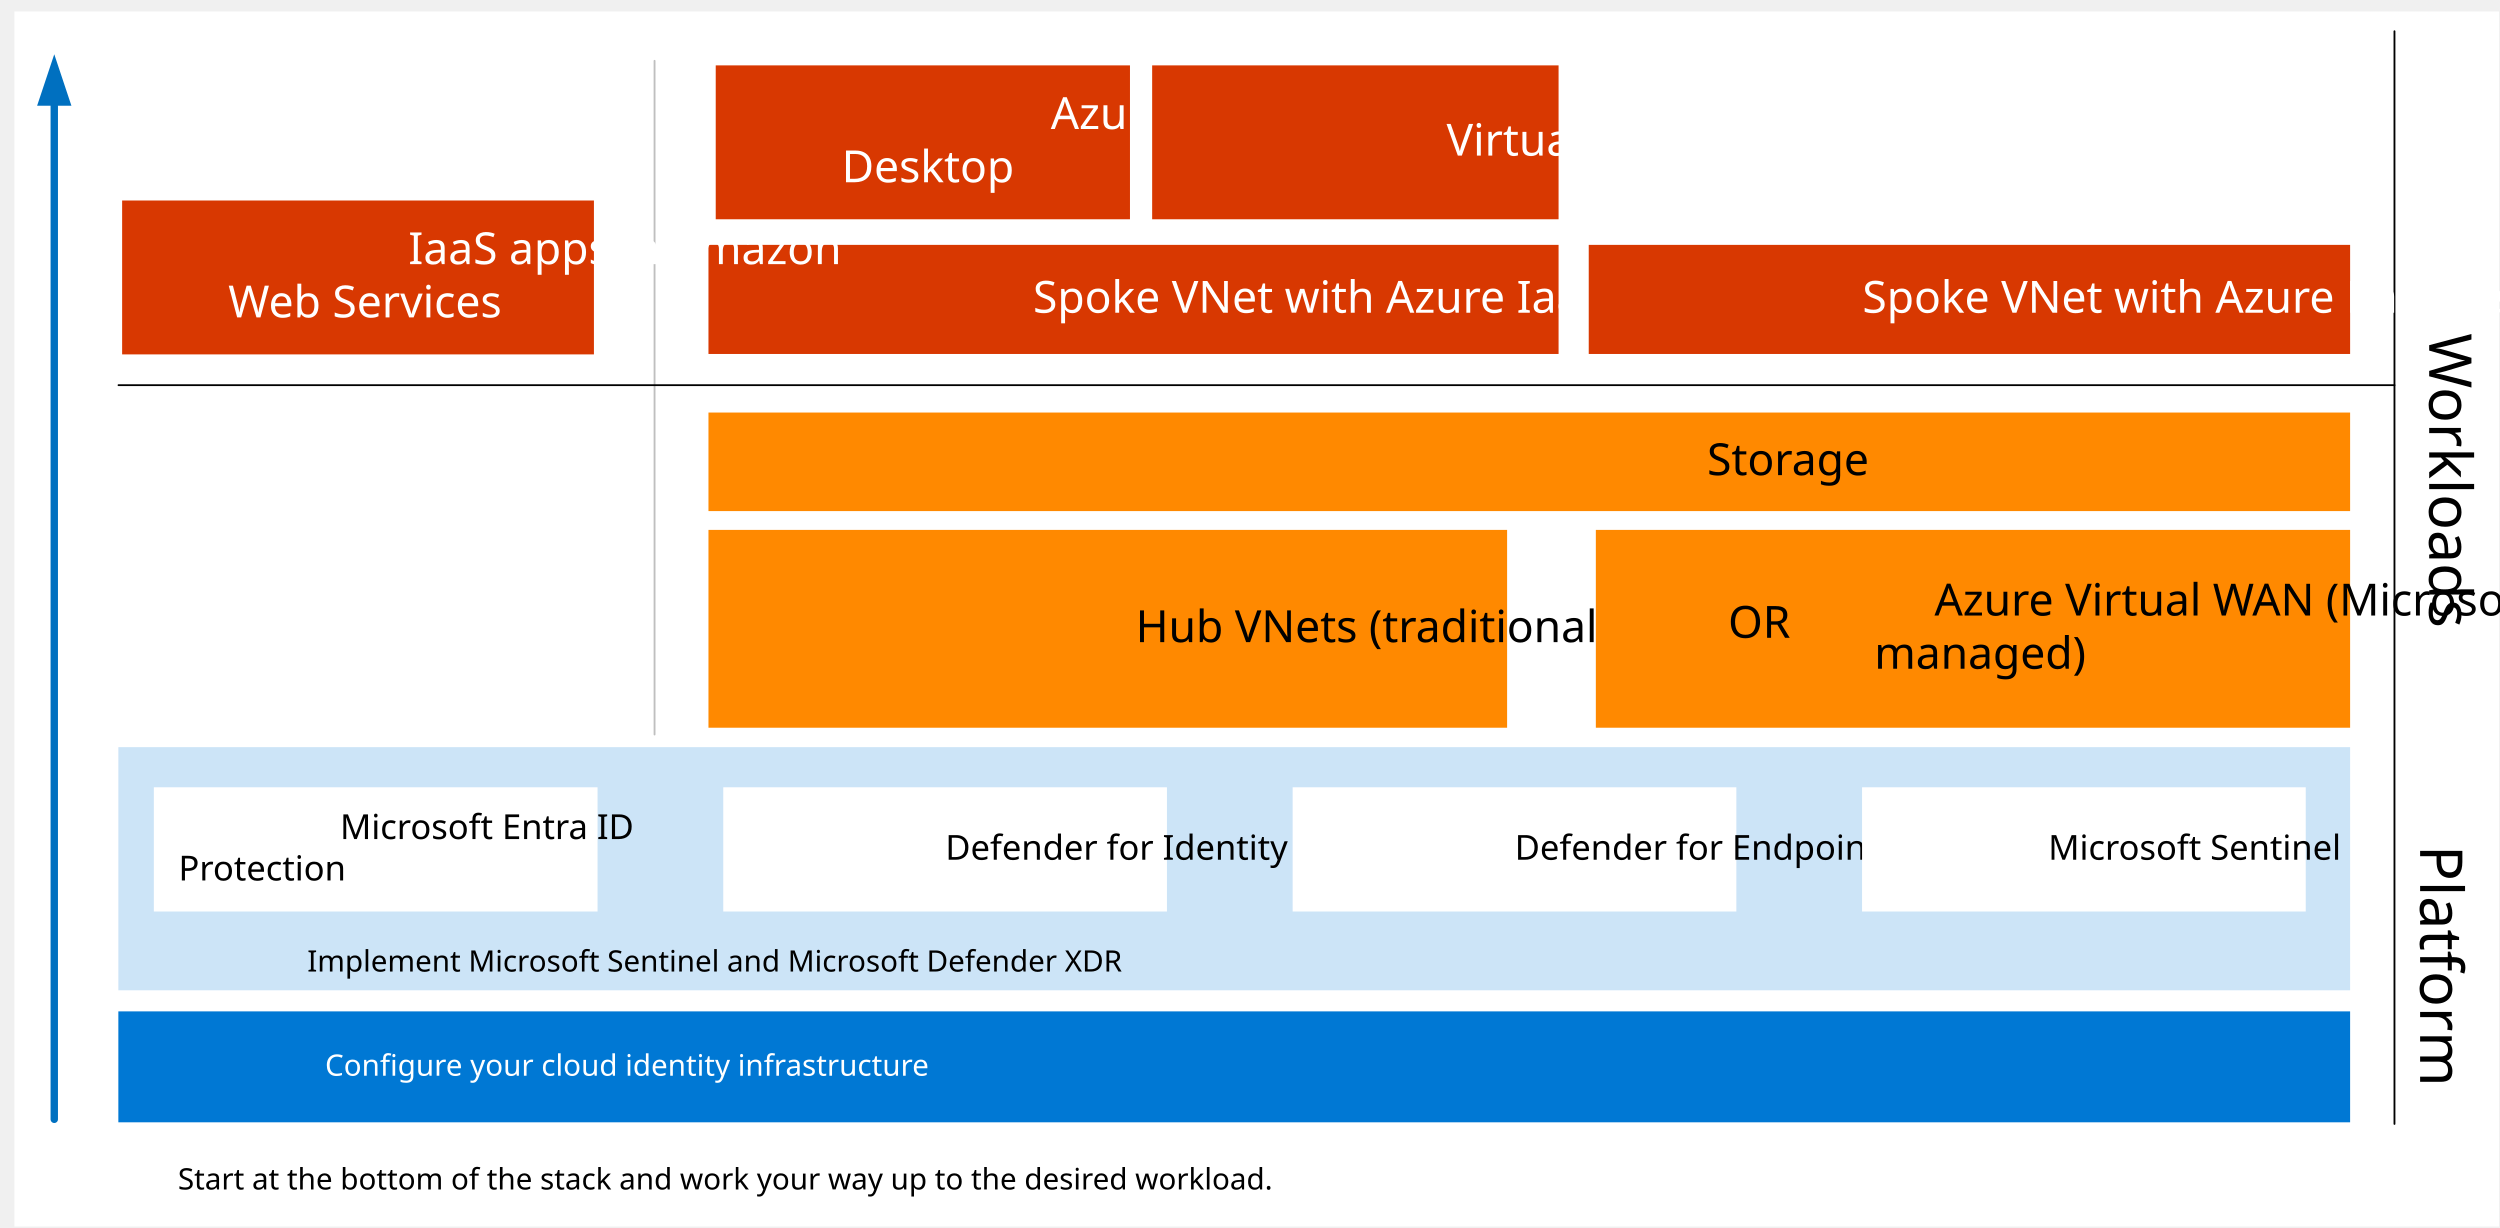
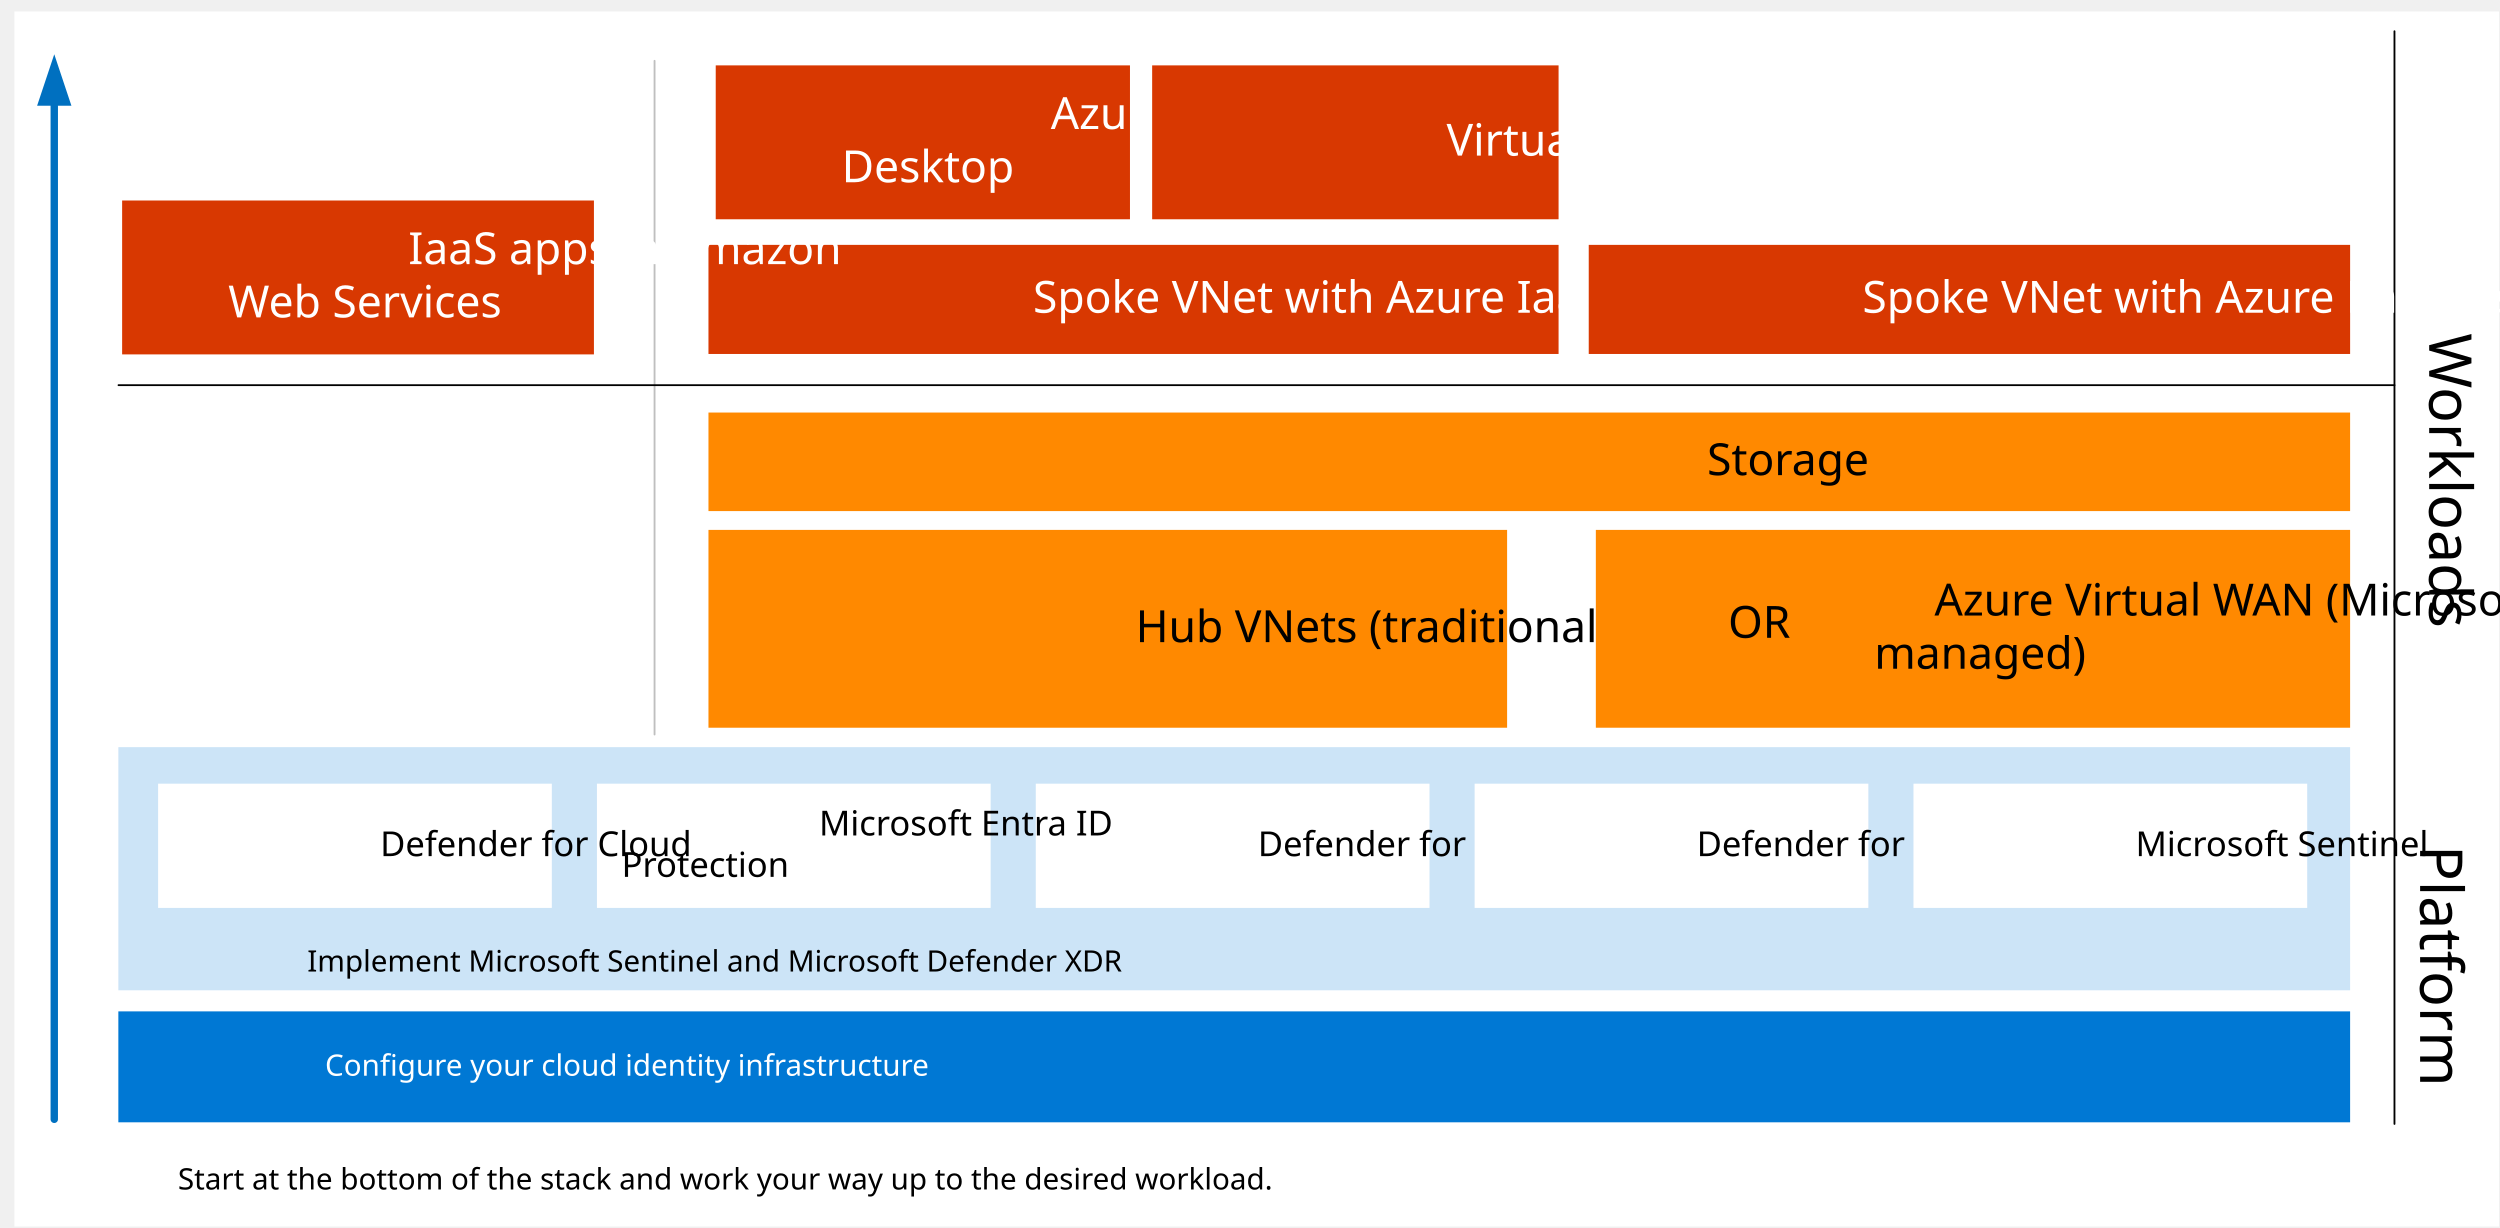
<svg xmlns="http://www.w3.org/2000/svg" xmlns:ns1="http://schemas.microsoft.com/visio/2003/SVGExtensions/" xmlns:xlink="http://www.w3.org/1999/xlink" width="14.086in" height="6.916in" viewBox="0 0 1014.22 497.968" xml:space="preserve" color-interpolation-filters="sRGB" class="st19">
  <ns1:documentProperties ns1:langID="1033" ns1:viewMarkup="false" />
  <style type="text/css">
	
		.st1 {fill:#ffffff;stroke:none;stroke-linecap:round;stroke-linejoin:round;stroke-width:0.75}
		.st2 {stroke:#bfbfbf;stroke-linecap:round;stroke-linejoin:round;stroke-width:0.75}
		.st3 {stroke:#000000;stroke-linecap:round;stroke-linejoin:round;stroke-width:0.75}
		.st4 {fill:#0078d4;stroke:none;stroke-linecap:round;stroke-linejoin:round;stroke-width:0.24}
		.st5 {fill:#ffffff;font-family:Segoe UI Semibold;font-size:1em}
		.st6 {fill:#cce4f7;stroke:none;stroke-linecap:round;stroke-linejoin:round;stroke-width:0.24}
		.st7 {fill:#000000;font-family:Segoe UI;font-size:1em}
- 		.st8 {fill:#ffffff;stroke:none;stroke-linecap:round;stroke-linejoin:round;stroke-width:0.24}
- 		.st9 {fill:#000000;font-family:Segoe UI;font-size:1.167em}
- 		.st10 {fill:#ff8900;stroke:none;stroke-linecap:round;stroke-linejoin:round;stroke-width:0.75}
- 		.st11 {fill:#000000;font-family:Segoe UI;font-size:1.5em}
- 		.st12 {fill:#d83801;stroke:none;stroke-linecap:round;stroke-linejoin:round;stroke-width:0.75}
- 		.st13 {fill:#ffffff;font-family:Segoe UI;font-size:1.5em}
- 		.st14 {font-size:1em}
- 		.st15 {fill:none;stroke:none;stroke-linecap:round;stroke-linejoin:round;stroke-width:0.75}
- 		.st16 {fill:#000000;font-family:Segoe UI Semibold;font-size:2em}
- 		.st17 {marker-end:url(#mrkr13-62);stroke:#0070c0;stroke-linecap:round;stroke-linejoin:round;stroke-width:3}
- 		.st18 {fill:#0070c0;fill-opacity:1;stroke:#0070c0;stroke-opacity:1;stroke-width:0.431}
+ 		.st8 {fill:#ff8900;stroke:none;stroke-linecap:round;stroke-linejoin:round;stroke-width:0.75}
+ 		.st9 {fill:#000000;font-family:Segoe UI;font-size:1.5em}
+ 		.st10 {fill:#d83801;stroke:none;stroke-linecap:round;stroke-linejoin:round;stroke-width:0.75}
+ 		.st11 {fill:#ffffff;font-family:Segoe UI;font-size:1.5em}
+ 		.st12 {font-size:1em}
+ 		.st13 {fill:none;stroke:none;stroke-linecap:round;stroke-linejoin:round;stroke-width:0.75}
+ 		.st14 {fill:#000000;font-family:Segoe UI Semibold;font-size:2em}
+ 		.st15 {marker-end:url(#mrkr13-49);stroke:#0070c0;stroke-linecap:round;stroke-linejoin:round;stroke-width:3}
+ 		.st16 {fill:#0070c0;fill-opacity:1;stroke:#0070c0;stroke-opacity:1;stroke-width:0.431}
+ 		.st17 {fill:#ffffff;stroke:none;stroke-linecap:round;stroke-linejoin:round;stroke-width:0.24}
+ 		.st18 {fill:#000000;font-family:Segoe UI;font-size:1.167em}
		.st19 {fill:none;fill-rule:evenodd;font-size:12px;overflow:visible;stroke-linecap:square;stroke-miterlimit:3}
	
	</style>
  <defs id="Markers">
    <g id="lend13">
      <path d="M 3 1 L 0 0 L 3 -1 L 3 1 " style="stroke:none" />
    </g>
-     <marker id="mrkr13-62" class="st18" ns1:arrowType="13" ns1:arrowSize="4" ns1:setback="6.96" refX="-6.96" orient="auto" markerUnits="strokeWidth" overflow="visible">
+     <marker id="mrkr13-49" class="st16" ns1:arrowType="13" ns1:arrowSize="4" ns1:setback="6.96" refX="-6.96" orient="auto" markerUnits="strokeWidth" overflow="visible">
      <use xlink:href="#lend13" transform="scale(-2.32,-2.32) " />
    </marker>
  </defs>
  <g ns1:mID="0" ns1:index="1" ns1:groupContext="foregroundPage">
    <ns1:userDefs>
      <ns1:ud ns1:nameU="visNavType" ns1:val="VT0(1):26" />
    </ns1:userDefs>
    <ns1:pageProperties ns1:drawingScale="1" ns1:pageScale="1" ns1:drawingUnits="19" ns1:shadowOffsetX="8.50394" ns1:shadowOffsetY="-8.50394" />
    <g id="shape2-1" ns1:mID="2" ns1:groupContext="shape" transform="translate(5.84256,-0.375)">
      <ns1:userDefs>
        <ns1:ud ns1:nameU="visNavOrder" ns1:val="VT0(22000):26" />
      </ns1:userDefs>
      <rect x="0" y="5.023" width="1008" height="492.945" class="st1" />
    </g>
    <g id="shape3-3" ns1:mID="3" ns1:groupContext="shape" transform="translate(763.512,24.6761) rotate(90)">
      <ns1:userDefs>
        <ns1:ud ns1:nameU="visNavOrder" ns1:val="VT0(11000):26" />
      </ns1:userDefs>
      <path d="M0 497.97 L273.31 497.97" class="st2" />
    </g>
    <g id="shape4-6" ns1:mID="4" ns1:groupContext="shape" transform="translate(1469.38,12.6761) rotate(90)">
      <ns1:userDefs>
        <ns1:ud ns1:nameU="visNavOrder" ns1:val="VT0(12000):26" />
      </ns1:userDefs>
      <path d="M0 497.97 L443.29 497.97" class="st3" />
    </g>
    <a xlink:href="https://aka.ms/zero-trust-m365-identity">
      <g id="shape5-9" ns1:mID="5" ns1:groupContext="shape" transform="translate(48.0095,-42.6595)">
        <ns1:userDefs>
          <ns1:ud ns1:nameU="visVersion" ns1:val="VT0(15):26" />
          <ns1:ud ns1:nameU="visNavOrder" ns1:val="VT0(1000):26" />
        </ns1:userDefs>
        <ns1:textBlock ns1:margins="rect(4,4,4,8)" />
        <ns1:textRect cx="452.702" cy="475.468" width="905.41" height="45" />
        <rect x="0" y="452.968" width="905.405" height="45" class="st4" />
        <text x="15.2" y="479.07" class="st5" ns1:langID="1033">
          <ns1:paragraph ns1:indentLeft="7.2" />
          <ns1:tabList />Configure your cloud identity infrastructure</text>
      </g>
    </a>
    <a xlink:href="https://learn.microsoft.com/security/operations/siem-xdr-overview">
      <g id="shape6-12" ns1:mID="6" ns1:groupContext="shape" transform="translate(48.0095,-96.2158)">
        <ns1:userDefs>
          <ns1:ud ns1:nameU="visVersion" ns1:val="VT0(15):26" />
          <ns1:ud ns1:nameU="visNavOrder" ns1:val="VT0(2000):26" />
        </ns1:userDefs>
        <ns1:textBlock ns1:margins="rect(4,4,4,8)" ns1:verticalAlign="2" />
        <ns1:textRect cx="452.702" cy="448.646" width="905.41" height="98.644" />
        <rect x="0" y="399.324" width="905.405" height="98.644" class="st6" />
        <text x="8" y="490.37" class="st7" ns1:langID="1033">
          <ns1:paragraph />
          <ns1:tabList />Implement Microsoft Sentinel and Microsoft Defender XDR</text>
      </g>
    </a>
-     <a xlink:href="https://aka.ms/zero-trust-m365-defender">
-       <g id="shape7-15" ns1:mID="7" ns1:groupContext="shape" transform="translate(293.414,-128.175)">
-         <ns1:userDefs>
-           <ns1:ud ns1:nameU="visVersion" ns1:val="VT0(15):26" />
-           <ns1:ud ns1:nameU="visNavOrder" ns1:val="VT0(3000):26" />
-         </ns1:userDefs>
-         <ns1:textBlock ns1:margins="rect(10,10,10,10)" />
-         <ns1:textRect cx="90" cy="472.768" width="180.01" height="50.4" />
-         <rect x="0" y="447.568" width="180" height="50.4" class="st8" />
-         <text x="10" y="476.97" class="st9" ns1:langID="1033">
-           <ns1:paragraph />
-           <ns1:tabList />Defender for Identity</text>
-       </g>
-     </a>
-     <a xlink:href="https://aka.ms/zero-trust-m365-defender">
-       <g id="shape8-18" ns1:mID="8" ns1:groupContext="shape" transform="translate(524.414,-128.175)">
-         <ns1:userDefs>
-           <ns1:ud ns1:nameU="visVersion" ns1:val="VT0(15):26" />
-           <ns1:ud ns1:nameU="visNavOrder" ns1:val="VT0(4000):26" />
-         </ns1:userDefs>
-         <ns1:textBlock ns1:margins="rect(10,10,10,10)" />
-         <ns1:textRect cx="90" cy="472.768" width="180.01" height="50.4" />
-         <rect x="0" y="447.568" width="180" height="50.4" class="st8" />
-         <text x="10" y="476.97" class="st9" ns1:langID="1033">
-           <ns1:paragraph />
-           <ns1:tabList />Defender for Endpoint</text>
-       </g>
-     </a>
    <a xlink:href="https://learn.microsoft.com/security/zero-trust/azure-infrastructure-networking">
-       <g id="shape9-21" ns1:mID="9" ns1:groupContext="shape" transform="translate(287.414,-202.736)">
+       <g id="shape9-15" ns1:mID="9" ns1:groupContext="shape" transform="translate(287.414,-202.736)">
        <ns1:userDefs>
          <ns1:ud ns1:nameU="visNavOrder" ns1:val="VT0(5000):26" />
        </ns1:userDefs>
        <ns1:textBlock ns1:margins="rect(4,4,4,4)" />
        <ns1:textRect cx="162" cy="457.839" width="324.01" height="80.258" />
-         <rect x="0" y="417.71" width="324" height="80.258" class="st10" />
-         <text x="70.37" y="463.24" class="st11" ns1:langID="1033">
+         <rect x="0" y="417.71" width="324" height="80.258" class="st8" />
+         <text x="70.37" y="463.24" class="st9" ns1:langID="1033">
          <ns1:paragraph ns1:horizAlign="1" ns1:bulletSize="0.166667" />
          <ns1:tabList />Hub VNets (traditional)</text>
      </g>
    </a>
    <a xlink:href="https://learn.microsoft.com/security/zero-trust/azure-infrastructure-iaas">
-       <g id="shape10-24" ns1:mID="10" ns1:groupContext="shape" transform="translate(287.414,-354.367)">
+       <g id="shape10-18" ns1:mID="10" ns1:groupContext="shape" transform="translate(287.414,-354.367)">
        <ns1:userDefs>
          <ns1:ud ns1:nameU="visNavOrder" ns1:val="VT0(6000):26" />
        </ns1:userDefs>
        <ns1:textBlock ns1:margins="rect(4,4,4,4)" />
        <ns1:textRect cx="172.44" cy="475.839" width="344.89" height="44.258" />
-         <rect x="0" y="453.71" width="344.881" height="44.258" class="st12" />
-         <text x="28.72" y="481.24" class="st13" ns1:langID="1033">
+         <rect x="0" y="453.71" width="344.881" height="44.258" class="st10" />
+         <text x="28.72" y="481.24" class="st11" ns1:langID="1033">
          <ns1:paragraph ns1:horizAlign="1" ns1:bulletSize="0.166667" />
          <ns1:tabList />Spoke VNet with Azure IaaS services</text>
      </g>
    </a>
    <a xlink:href="https://learn.microsoft.com/security/zero-trust/azure-infrastructure-storage">
-       <g id="shape11-27" ns1:mID="11" ns1:groupContext="shape" transform="translate(287.414,-290.625)">
+       <g id="shape11-21" ns1:mID="11" ns1:groupContext="shape" transform="translate(287.414,-290.625)">
        <ns1:userDefs>
          <ns1:ud ns1:nameU="visNavOrder" ns1:val="VT0(7000):26" />
        </ns1:userDefs>
        <ns1:textBlock ns1:margins="rect(4,4,4,4)" />
        <ns1:textRect cx="333" cy="477.979" width="666.01" height="39.978" />
-         <rect x="0" y="457.99" width="666" height="39.978" class="st10" />
-         <text x="302.18" y="483.38" class="st11" ns1:langID="1033">
+         <rect x="0" y="457.99" width="666" height="39.978" class="st8" />
+         <text x="302.18" y="483.38" class="st9" ns1:langID="1033">
          <ns1:paragraph ns1:horizAlign="1" ns1:bulletSize="0.166667" />
          <ns1:tabList />Storage</text>
      </g>
    </a>
    <a xlink:href="https://learn.microsoft.com/security/zero-trust/azure-infrastructure-avd">
-       <g id="shape12-30" ns1:mID="12" ns1:groupContext="shape" transform="translate(290.362,-409.012)">
+       <g id="shape12-24" ns1:mID="12" ns1:groupContext="shape" transform="translate(290.362,-409.012)">
        <ns1:userDefs>
          <ns1:ud ns1:nameU="visNavOrder" ns1:val="VT0(8000):26" />
        </ns1:userDefs>
        <ns1:textBlock ns1:margins="rect(4,4,4,4)" />
        <ns1:textRect cx="84.026" cy="466.752" width="168.06" height="62.432" />
-         <rect x="0" y="435.535" width="168.052" height="62.432" class="st12" />
-         <text x="32.96" y="461.35" class="st13" ns1:langID="1033">
-           <ns1:paragraph ns1:horizAlign="1" ns1:bulletSize="0.166667" />
-           <ns1:tabList />Azure Virtual <tspan x="51.1" dy="1.2em" class="st14">Desktop</tspan>
+         <rect x="0" y="435.535" width="168.052" height="62.432" class="st10" />
+         <text x="32.96" y="461.35" class="st11" ns1:langID="1033">
+           <ns1:paragraph ns1:horizAlign="1" ns1:bulletSize="0.166667" />
+           <ns1:tabList />Azure Virtual <tspan x="51.1" dy="1.2em" class="st12">Desktop</tspan>
        </text>
      </g>
    </a>
    <a xlink:href="https://learn.microsoft.com/security/zero-trust/secure-iaas-apps">
-       <g id="shape13-34" ns1:mID="13" ns1:groupContext="shape" transform="translate(49.5446,-354.193)">
+       <g id="shape13-28" ns1:mID="13" ns1:groupContext="shape" transform="translate(49.5446,-354.193)">
        <ns1:userDefs>
          <ns1:ud ns1:nameU="visNavOrder" ns1:val="VT0(9000):26" />
        </ns1:userDefs>
        <ns1:textBlock ns1:margins="rect(4,4,4,4)" />
        <ns1:textRect cx="95.701" cy="466.752" width="191.41" height="62.432" />
-         <rect x="0" y="435.535" width="191.402" height="62.432" class="st12" />
-         <text x="13.15" y="461.35" class="st13" ns1:langID="1033">
-           <ns1:paragraph ns1:horizAlign="1" ns1:bulletSize="0.166667" />
-           <ns1:tabList />IaaS apps in Amazon <tspan x="43.04" dy="1.2em" class="st14">Web Services</tspan>
+         <rect x="0" y="435.535" width="191.402" height="62.432" class="st10" />
+         <text x="13.15" y="461.35" class="st11" ns1:langID="1033">
+           <ns1:paragraph ns1:horizAlign="1" ns1:bulletSize="0.166667" />
+           <ns1:tabList />IaaS apps in Amazon <tspan x="43.04" dy="1.2em" class="st12">Web Services</tspan>
        </text>
      </g>
    </a>
    <a xlink:href="https://learn.microsoft.com/security/zero-trust/azure-infrastructure-virtual-machines">
-       <g id="shape14-38" ns1:mID="14" ns1:groupContext="shape" transform="translate(467.414,-409.012)">
+       <g id="shape14-32" ns1:mID="14" ns1:groupContext="shape" transform="translate(467.414,-409.012)">
        <ns1:userDefs>
          <ns1:ud ns1:nameU="visNavOrder" ns1:val="VT0(10000):26" />
        </ns1:userDefs>
        <ns1:textBlock ns1:margins="rect(4,4,4,4)" />
        <ns1:textRect cx="82.44" cy="466.752" width="164.89" height="62.432" />
-         <rect x="0" y="435.535" width="164.881" height="62.432" class="st12" />
-         <text x="16.47" y="472.15" class="st13" ns1:langID="1033">
+         <rect x="0" y="435.535" width="164.881" height="62.432" class="st10" />
+         <text x="16.47" y="472.15" class="st11" ns1:langID="1033">
          <ns1:paragraph ns1:horizAlign="1" ns1:bulletSize="0.166667" />
          <ns1:tabList />Virtual Machines</text>
      </g>
    </a>
-     <g id="shape15-41" ns1:mID="15" ns1:groupContext="shape" transform="translate(48.0807,-341.714)">
+     <g id="shape15-35" ns1:mID="15" ns1:groupContext="shape" transform="translate(48.0807,-341.714)">
      <ns1:userDefs>
        <ns1:ud ns1:nameU="visNavOrder" ns1:val="VT0(13000):26" />
      </ns1:userDefs>
      <path d="M0 497.97 L923.33 497.97" class="st3" />
    </g>
-     <g id="shape16-44" ns1:mID="16" ns1:groupContext="shape" transform="translate(1476.03,16.5428) rotate(90)">
+     <g id="shape16-38" ns1:mID="16" ns1:groupContext="shape" transform="translate(1476.03,16.5428) rotate(90)">
      <ns1:userDefs>
        <ns1:ud ns1:nameU="visNavOrder" ns1:val="VT0(14000):26" />
      </ns1:userDefs>
      <ns1:textBlock ns1:margins="rect(4,4,4,4)" ns1:verticalAlign="0" />
      <ns1:textRect cx="64.8" cy="481.452" width="129.6" height="33.032" />
-       <rect x="0" y="464.936" width="129.6" height="33.032" class="st15" />
-       <text x="6.34" y="490.54" class="st16" ns1:langID="1033">
+       <rect x="0" y="464.936" width="129.6" height="33.032" class="st13" />
+       <text x="6.34" y="490.54" class="st14" ns1:langID="1033">
        <ns1:paragraph ns1:horizAlign="1" />
        <ns1:tabList />Workloads</text>
    </g>
-     <g id="shape17-47" ns1:mID="17" ns1:groupContext="shape" transform="translate(1476.03,212.855) rotate(90)">
+     <g id="shape17-41" ns1:mID="17" ns1:groupContext="shape" transform="translate(1476.03,212.855) rotate(90)">
      <ns1:userDefs>
        <ns1:ud ns1:nameU="visNavOrder" ns1:val="VT0(15000):26" />
      </ns1:userDefs>
      <ns1:textBlock ns1:margins="rect(4,4,4,4)" ns1:verticalAlign="0" />
      <ns1:textRect cx="64.8" cy="483.294" width="129.6" height="29.348" />
-       <rect x="0" y="468.62" width="129.6" height="29.348" class="st15" />
-       <text x="17.68" y="494.22" class="st16" ns1:langID="1033">
+       <rect x="0" y="468.62" width="129.6" height="29.348" class="st13" />
+       <text x="17.68" y="494.22" class="st14" ns1:langID="1033">
        <ns1:paragraph ns1:horizAlign="1" />
        <ns1:tabList />Platform</text>
    </g>
-     <g id="shape18-50" ns1:mID="18" ns1:groupContext="shape" transform="translate(62.414,-128.175)">
-       <ns1:userDefs>
-         <ns1:ud ns1:nameU="visVersion" ns1:val="VT0(15):26" />
-         <ns1:ud ns1:nameU="visNavOrder" ns1:val="VT0(16000):26" />
-       </ns1:userDefs>
-       <ns1:textBlock ns1:margins="rect(10,10,10,10)" />
-       <ns1:textRect cx="90" cy="472.768" width="180.01" height="50.4" />
-       <rect x="0" y="447.568" width="180" height="50.4" class="st8" />
-       <text x="10" y="468.57" class="st9" ns1:langID="1033">
-         <ns1:paragraph />
-         <ns1:tabList />Microsoft Entra ID <tspan x="10" dy="1.2em" class="st14">Protection</tspan>
-       </text>
-     </g>
-     <g id="shape19-54" ns1:mID="19" ns1:groupContext="shape" transform="translate(755.414,-128.175)">
-       <ns1:userDefs>
-         <ns1:ud ns1:nameU="visVersion" ns1:val="VT0(15):26" />
-         <ns1:ud ns1:nameU="visNavOrder" ns1:val="VT0(17000):26" />
-       </ns1:userDefs>
-       <ns1:textBlock ns1:margins="rect(10,10,10,10)" />
-       <ns1:textRect cx="90" cy="472.768" width="180.01" height="50.4" />
-       <rect x="0" y="447.568" width="180" height="50.4" class="st8" />
-       <text x="10" y="476.97" class="st9" ns1:langID="1033">
-         <ns1:paragraph />
-         <ns1:tabList />Microsoft Sentinel</text>
-     </g>
-     <g id="shape20-57" ns1:mID="20" ns1:groupContext="shape" transform="translate(-475.958,454.093) rotate(-90)">
+     <g id="shape20-44" ns1:mID="20" ns1:groupContext="shape" transform="translate(-475.958,454.093) rotate(-90)">
      <ns1:userDefs>
        <ns1:ud ns1:nameU="visNavOrder" ns1:val="VT0(18000):26" />
      </ns1:userDefs>
-       <path d="M0 497.97 L411.2 497.97" class="st17" />
-     </g>
-     <g id="shape21-63" ns1:mID="21" ns1:groupContext="shape" transform="translate(12.0095,-4.45832)">
+       <path d="M0 497.97 L411.2 497.97" class="st15" />
+     </g>
+     <g id="shape21-50" ns1:mID="21" ns1:groupContext="shape" transform="translate(12.0095,-4.45832)">
      <ns1:userDefs>
        <ns1:ud ns1:nameU="visNavOrder" ns1:val="VT0(19000):26" />
      </ns1:userDefs>
      <ns1:textBlock ns1:margins="rect(4,4,4,4)" />
      <ns1:textRect cx="317.25" cy="483.405" width="634.5" height="29.125" />
-       <rect x="0" y="468.843" width="634.5" height="29.125" class="st15" />
+       <rect x="0" y="468.843" width="634.5" height="29.125" class="st13" />
      <text x="4" y="487.01" class="st7" ns1:langID="1033">
        <ns1:paragraph />
        <ns1:tabList />Start at the bottom of the stack and work your way up to the desired workload.</text>
    </g>
    <a xlink:href="https://learn.microsoft.com/security/zero-trust/azure-virtual-wan">
-       <g id="shape22-66" ns1:mID="22" ns1:groupContext="shape" transform="translate(647.414,-202.736)">
+       <g id="shape22-53" ns1:mID="22" ns1:groupContext="shape" transform="translate(647.414,-202.736)">
        <ns1:userDefs>
          <ns1:ud ns1:nameU="visNavOrder" ns1:val="VT0(20000):26" />
        </ns1:userDefs>
        <ns1:textBlock ns1:margins="rect(4,4,4,4)" />
        <ns1:textRect cx="153" cy="457.839" width="306" height="80.258" />
-         <rect x="0" y="417.71" width="306" height="80.258" class="st10" />
-         <text x="34.43" y="452.44" class="st11" ns1:langID="1033">
-           <ns1:paragraph ns1:horizAlign="1" ns1:bulletSize="0.166667" />
-           <ns1:tabList />Azure Virtual WAN (Microsoft-<tspan x="112.97" dy="1.2em" class="st14">managed)</tspan>
+         <rect x="0" y="417.71" width="306" height="80.258" class="st8" />
+         <text x="34.43" y="452.44" class="st9" ns1:langID="1033">
+           <ns1:paragraph ns1:horizAlign="1" ns1:bulletSize="0.166667" />
+           <ns1:tabList />Azure Virtual WAN (Microsoft-<tspan x="112.97" dy="1.2em" class="st12">managed)</tspan>
        </text>
      </g>
    </a>
-     <g id="shape23-70" ns1:mID="23" ns1:groupContext="shape" transform="translate(601.628,-234.625)">
+     <g id="shape23-57" ns1:mID="23" ns1:groupContext="shape" transform="translate(601.628,-234.625)">
      <ns1:userDefs>
        <ns1:ud ns1:nameU="visNavOrder" ns1:val="VT0(21000):26" />
      </ns1:userDefs>
      <ns1:textBlock ns1:margins="rect(4,4,4,4)" />
      <ns1:textRect cx="27.393" cy="487.968" width="54.79" height="20" />
-       <rect x="0" y="477.968" width="54.786" height="20" class="st15" />
-       <text x="15.22" y="493.37" class="st11" ns1:langID="1033">
+       <rect x="0" y="477.968" width="54.786" height="20" class="st13" />
+       <text x="15.22" y="493.37" class="st9" ns1:langID="1033">
        <ns1:paragraph ns1:horizAlign="1" />
        <ns1:tabList />OR</text>
    </g>
    <a xlink:href="https://learn.microsoft.com/security/zero-trust/azure-infrastructure-iaas">
-       <g id="shape24-73" ns1:mID="24" ns1:groupContext="shape" transform="translate(644.533,-354.367)">
+       <g id="shape24-60" ns1:mID="24" ns1:groupContext="shape" transform="translate(644.533,-354.367)">
        <ns1:userDefs>
          <ns1:ud ns1:nameU="visNavOrder" ns1:val="VT0(23000):26" />
        </ns1:userDefs>
        <ns1:textBlock ns1:margins="rect(4,4,4,4)" />
        <ns1:textRect cx="154.44" cy="475.839" width="308.89" height="44.258" />
-         <rect x="0" y="453.71" width="308.881" height="44.258" class="st12" />
-         <text x="8.07" y="481.24" class="st13" ns1:langID="1033">
+         <rect x="0" y="453.71" width="308.881" height="44.258" class="st10" />
+         <text x="8.07" y="481.24" class="st11" ns1:langID="1033">
          <ns1:paragraph ns1:horizAlign="1" ns1:bulletSize="0.166667" />
          <ns1:tabList />Spoke VNet with Azure PaaS services</text>
+       </g>
+     </a>
+     <a xlink:href="https://aka.ms/zero-trust-m365-defender">
+       <g id="shape1000-63" ns1:mID="1000" ns1:groupContext="shape" transform="translate(420.207,-129.637)">
+         <ns1:userDefs>
+           <ns1:ud ns1:nameU="visVersion" ns1:val="VT0(15):26" />
+           <ns1:ud ns1:nameU="visNavOrder" ns1:val="VT0(24000):26" />
+         </ns1:userDefs>
+         <ns1:textBlock ns1:margins="rect(10,10,10,10)" />
+         <ns1:textRect cx="79.862" cy="472.768" width="159.73" height="50.4" />
+         <rect x="0" y="447.568" width="159.724" height="50.4" class="st17" />
+         <text x="10" y="476.97" class="st18" ns1:langID="1033">
+           <ns1:paragraph />
+           <ns1:tabList />Defender for Identity</text>
+       </g>
+     </a>
+     <a xlink:href="https://aka.ms/zero-trust-m365-defender">
+       <g id="shape1001-66" ns1:mID="1001" ns1:groupContext="shape" transform="translate(598.241,-129.637)">
+         <ns1:userDefs>
+           <ns1:ud ns1:nameU="visVersion" ns1:val="VT0(15):26" />
+           <ns1:ud ns1:nameU="visNavOrder" ns1:val="VT0(25000):26" />
+         </ns1:userDefs>
+         <ns1:textBlock ns1:margins="rect(10,10,10,10)" />
+         <ns1:textRect cx="79.862" cy="472.768" width="159.73" height="50.4" />
+         <rect x="0" y="447.568" width="159.724" height="50.4" class="st17" />
+         <text x="10" y="476.97" class="st18" ns1:langID="1033">
+           <ns1:paragraph />
+           <ns1:tabList />Defender for Endpoint</text>
+       </g>
+     </a>
+     <a xlink:href="https://learn.microsoft.com/entra/id-protection/overview-identity-protection">
+       <g id="shape1002-69" ns1:mID="1002" ns1:groupContext="shape" transform="translate(242.172,-129.637)">
+         <ns1:userDefs>
+           <ns1:ud ns1:nameU="visVersion" ns1:val="VT0(15):26" />
+           <ns1:ud ns1:nameU="visNavOrder" ns1:val="VT0(26000):26" />
+         </ns1:userDefs>
+         <ns1:textBlock ns1:margins="rect(10,10,10,10)" />
+         <ns1:textRect cx="79.862" cy="472.768" width="159.73" height="50.4" />
+         <rect x="0" y="447.568" width="159.724" height="50.4" class="st17" />
+         <text x="10" y="468.57" class="st18" ns1:langID="1033">
+           <ns1:paragraph />
+           <ns1:tabList />Microsoft Entra ID <tspan x="10" dy="1.2em" class="st12">Protection</tspan>
+         </text>
+       </g>
+     </a>
+     <a xlink:href="https://learn.microsoft.com/azure/sentinel/overview">
+       <g id="shape1003-73" ns1:mID="1003" ns1:groupContext="shape" transform="translate(776.276,-129.637)">
+         <ns1:userDefs>
+           <ns1:ud ns1:nameU="visVersion" ns1:val="VT0(15):26" />
+           <ns1:ud ns1:nameU="visNavOrder" ns1:val="VT0(27000):26" />
+         </ns1:userDefs>
+         <ns1:textBlock ns1:margins="rect(10,10,10,10)" />
+         <ns1:textRect cx="79.862" cy="472.768" width="159.73" height="50.4" />
+         <rect x="0" y="447.568" width="159.724" height="50.4" class="st17" />
+         <text x="10" y="476.97" class="st18" ns1:langID="1033">
+           <ns1:paragraph />
+           <ns1:tabList />Microsoft Sentinel</text>
+       </g>
+     </a>
+     <a xlink:href="https://learn.microsoft.com/azure/defender-for-cloud/defender-for-cloud-introduction">
+       <g id="shape1004-76" ns1:mID="1004" ns1:groupContext="shape" transform="translate(64.1379,-129.637)">
+         <ns1:userDefs>
+           <ns1:ud ns1:nameU="visVersion" ns1:val="VT0(15):26" />
+           <ns1:ud ns1:nameU="visNavOrder" ns1:val="VT0(28000):26" />
+         </ns1:userDefs>
+         <ns1:textBlock ns1:margins="rect(10,10,10,10)" />
+         <ns1:textRect cx="79.862" cy="472.768" width="159.73" height="50.4" />
+         <rect x="0" y="447.568" width="159.724" height="50.4" class="st17" />
+         <text x="10" y="476.97" class="st18" ns1:langID="1033">
+           <ns1:paragraph />
+           <ns1:tabList />Defender for Cloud</text>
      </g>
    </a>
  </g>
</svg>
